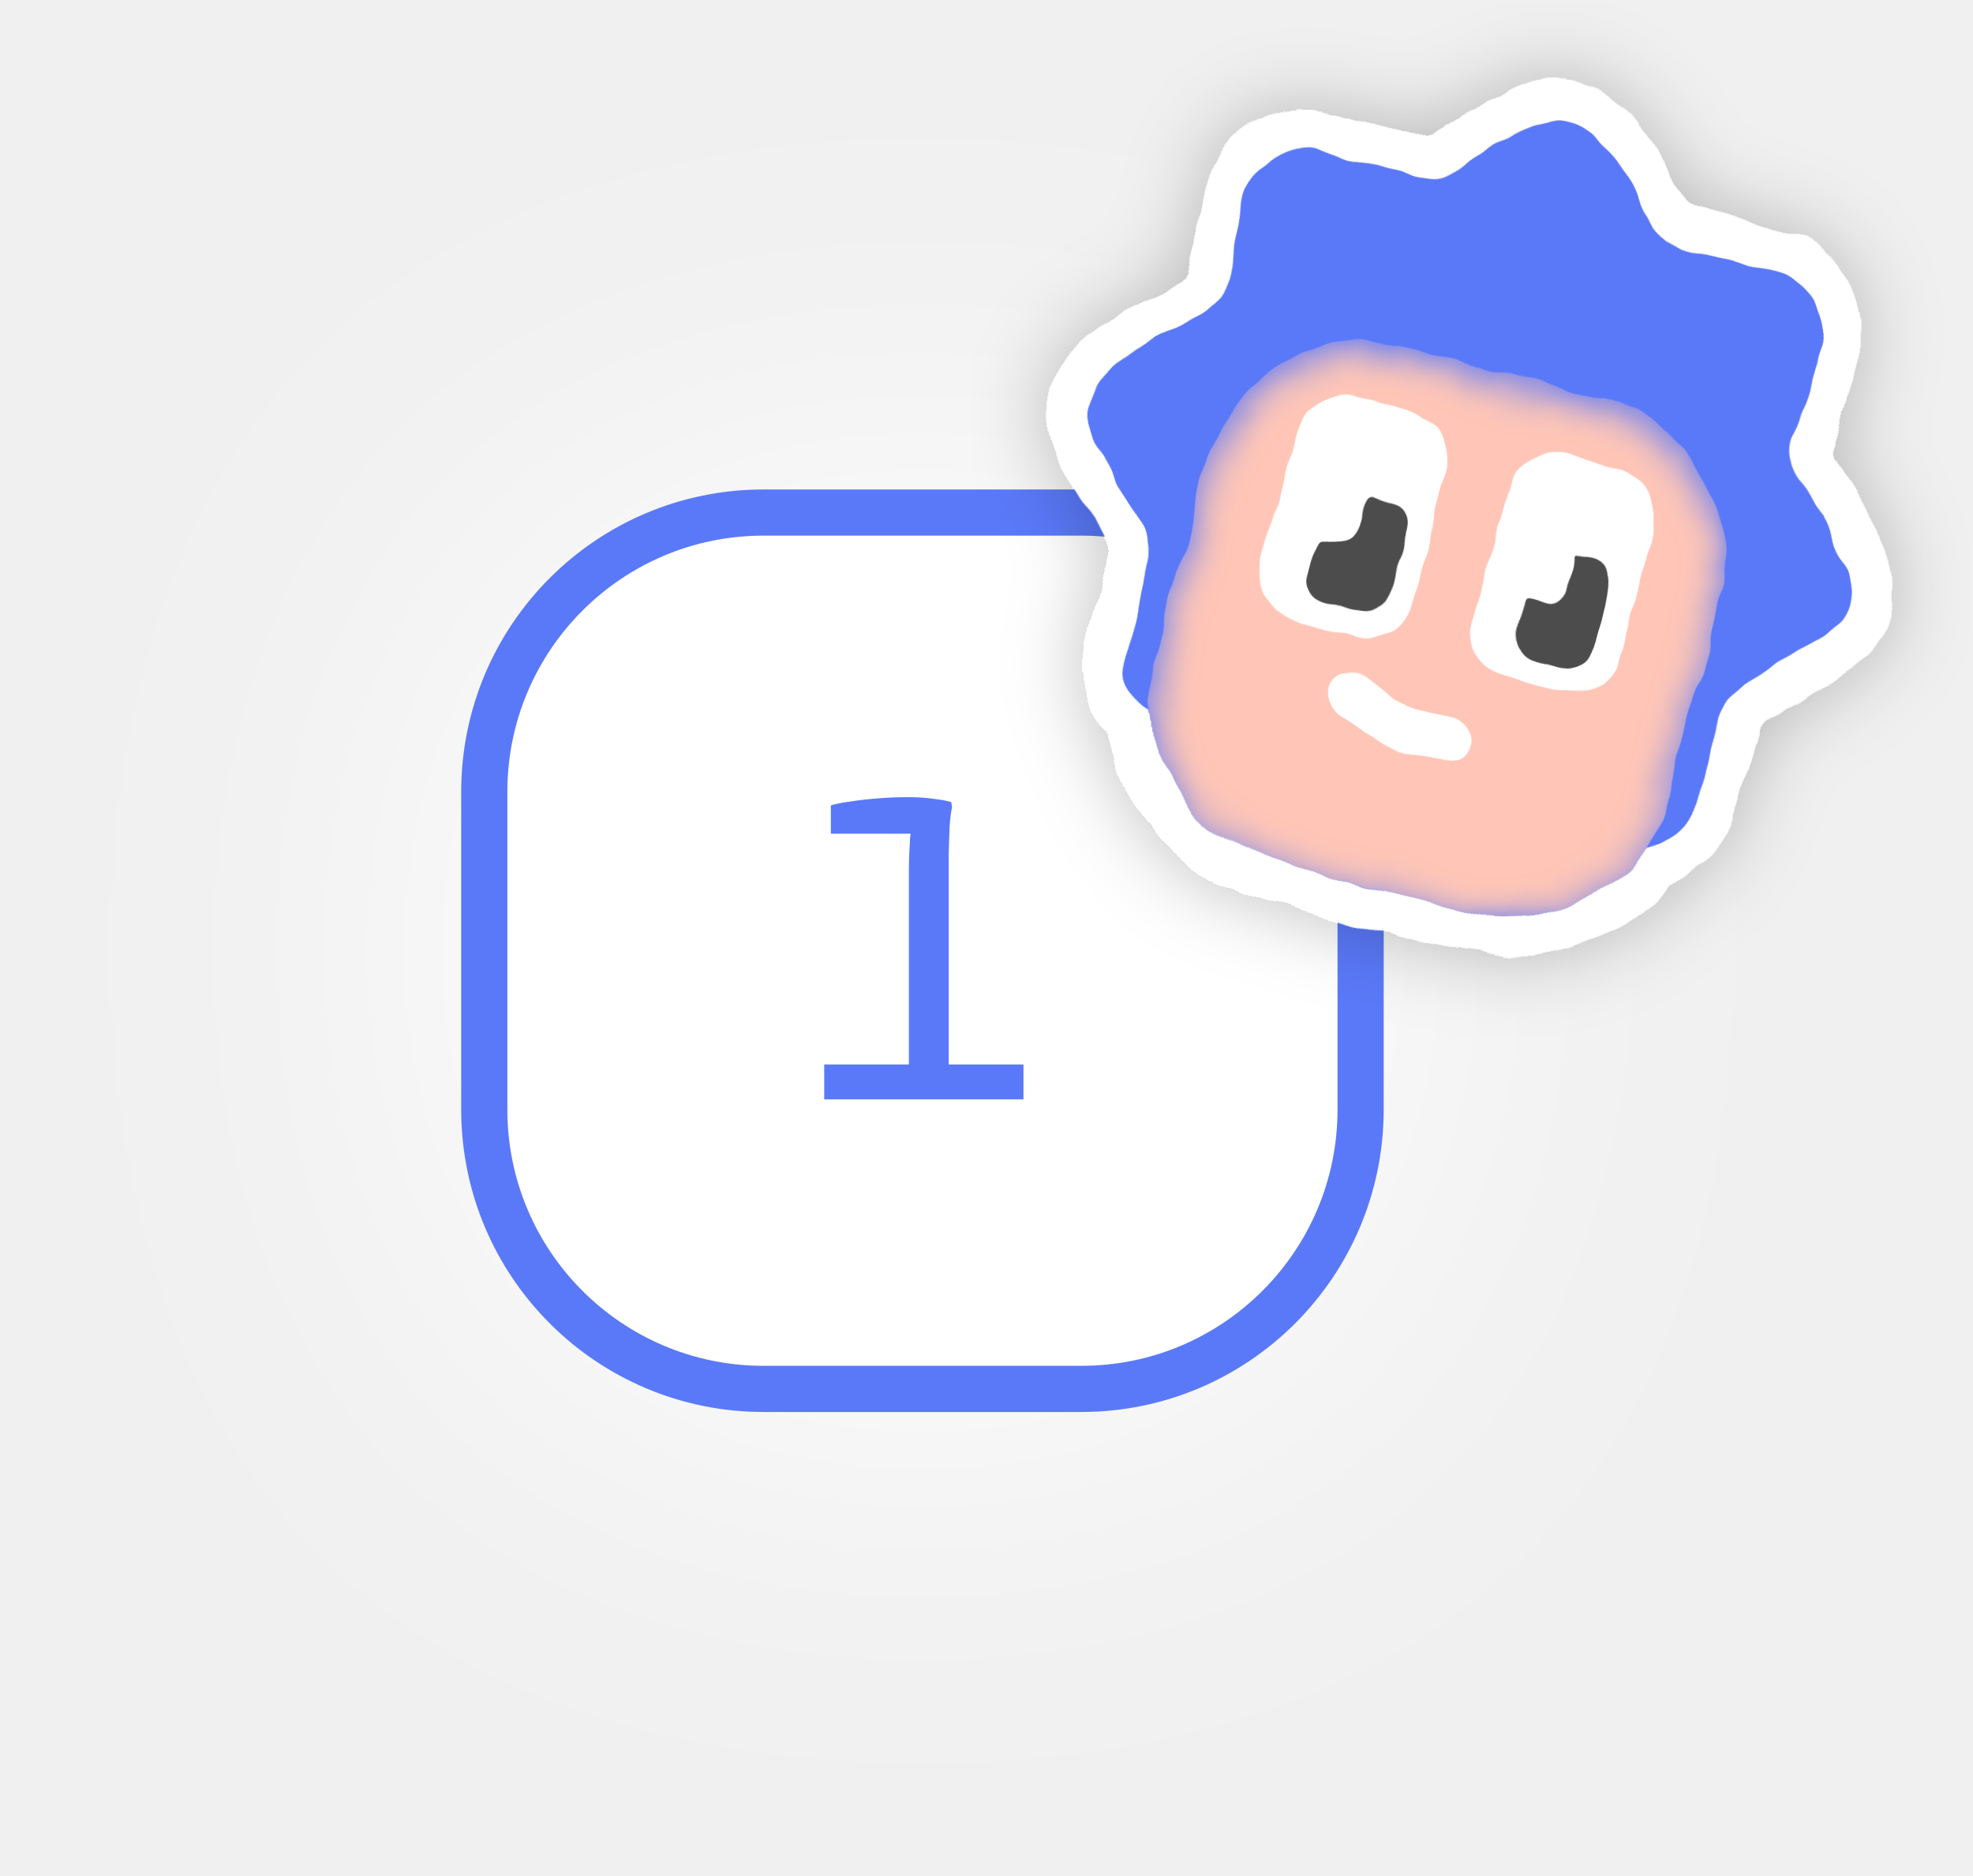
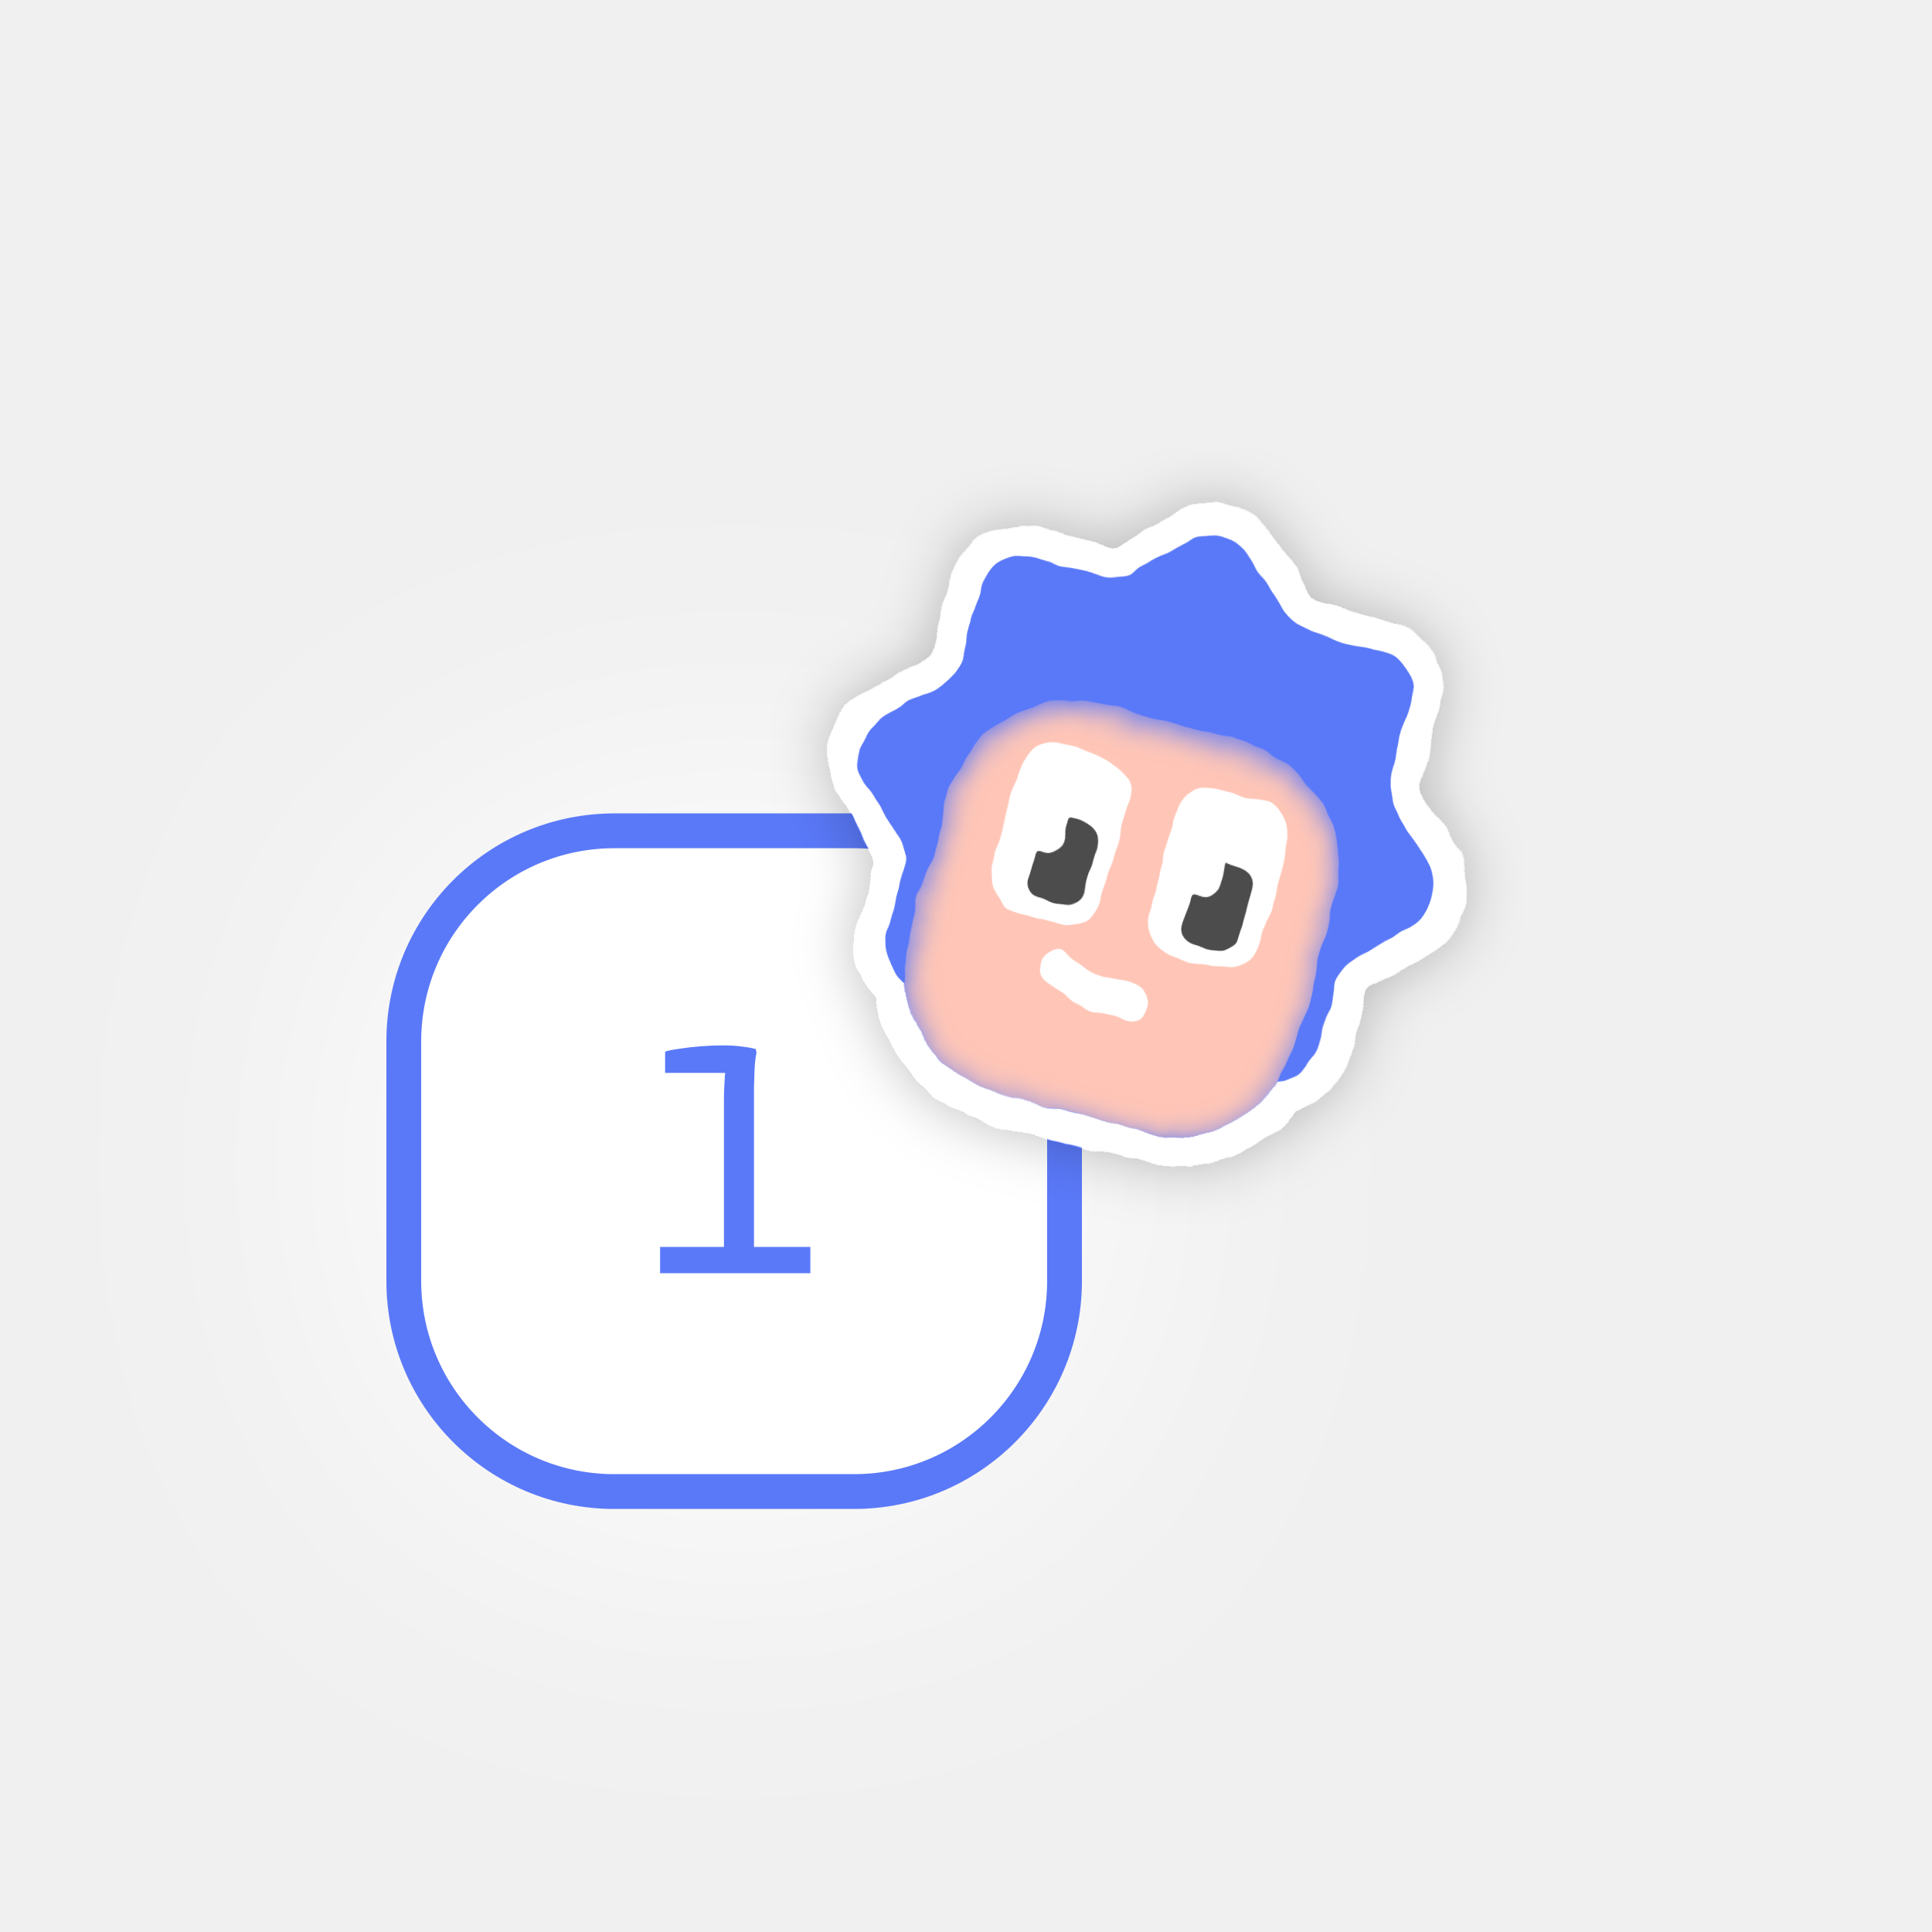
- <svg xmlns="http://www.w3.org/2000/svg" width="385" height="366" viewBox="0 0 385 366" fill="none">
-   <g filter="url(#filter0_d_305_2343)">
-     <rect x="99" y="104.512" width="162" height="162" rx="50" fill="white" />
-     <rect x="94.5" y="100.012" width="171" height="171" rx="54.5" stroke="#5A79F9" stroke-width="9" />
-     <path d="M177.356 213.54V169.476C177.356 168.612 177.383 167.586 177.437 166.398C177.491 165.21 177.545 164.184 177.599 163.32C177.707 162.402 177.788 162.024 177.842 162.186L180.758 162.672H162.128V157.164C162.884 156.894 164.072 156.651 165.692 156.435C167.366 156.165 169.202 155.949 171.2 155.787C173.252 155.625 175.196 155.544 177.032 155.544C178.976 155.544 180.677 155.652 182.135 155.868C183.593 156.03 184.754 156.246 185.618 156.516L185.78 157.488C185.564 158.46 185.402 159.756 185.294 161.376C185.24 162.996 185.186 164.643 185.132 166.317C185.132 167.991 185.132 169.368 185.132 170.448V213.54H177.356ZM160.832 214.512V207.708H199.712V214.512H160.832Z" fill="#5A79F9" />
+ <svg xmlns="http://www.w3.org/2000/svg" width="500" height="500" viewBox="0 0 500 500" fill="none">
+   <g filter="url(#filter0_d_320_4272)">
+     <rect x="109" y="219.513" width="162" height="162" rx="50" fill="white" />
+     <rect x="104.5" y="215.013" width="171" height="171" rx="54.5" stroke="#5A79F9" stroke-width="9" />
+     <path d="M187.356 328.541V284.477C187.356 283.613 187.383 282.587 187.437 281.399C187.491 280.211 187.545 279.185 187.599 278.321C187.707 277.403 187.788 277.025 187.842 277.187L190.758 277.673H172.128V272.165C172.884 271.895 174.072 271.652 175.692 271.436C177.366 271.166 179.202 270.95 181.2 270.788C183.252 270.626 185.196 270.545 187.032 270.545C188.976 270.545 190.677 270.653 192.135 270.869C193.593 271.031 194.754 271.247 195.618 271.517L195.78 272.489C195.564 273.461 195.402 274.757 195.294 276.377C195.24 277.997 195.186 279.644 195.132 281.318C195.132 282.992 195.132 284.369 195.132 285.449V328.541H187.356ZM170.832 329.513V322.709H209.712V329.513H170.832Z" fill="#5A79F9" />
  </g>
-   <g filter="url(#filter1_d_305_2343)">
-     <g filter="url(#filter2_g_305_2343)">
-       <mask id="path-4-outside-1_305_2343" maskUnits="userSpaceOnUse" x="182.796" y="-5.798" width="208.465" height="209.173" fill="black">
-         <rect fill="white" x="182.796" y="-5.798" width="208.465" height="209.173" />
-         <path d="M298.023 24.999C303.541 21.813 310.598 23.704 313.784 29.222L321.748 43.017C323.278 45.666 325.797 47.601 328.753 48.393L346.743 53.213C352.898 54.862 356.55 61.189 354.901 67.343L350.081 85.332C349.289 88.287 349.703 91.437 351.233 94.087L359.846 109.005C363.032 114.523 361.142 121.578 355.624 124.764L340.705 133.377C338.056 134.907 336.122 137.427 335.33 140.383L331.057 156.33C329.752 161.2 325.519 164.5 320.759 164.85C319.992 166.082 319.168 167.192 318.253 168.208C313.674 173.293 307.604 176.797 300.911 178.22C293.303 179.837 284.539 177.49 267.011 172.793C249.484 168.097 240.72 165.748 234.94 160.543C229.855 155.965 226.35 149.894 224.928 143.202C224.643 141.863 224.484 140.489 224.436 139.038C220.492 136.354 218.478 131.382 219.782 126.514L223.982 110.84C224.774 107.884 224.36 104.735 222.83 102.085L214.017 86.821C210.832 81.303 212.722 74.247 218.24 71.061L233.504 62.249C236.154 60.719 238.087 58.199 238.879 55.243L243.626 37.527C245.275 31.373 251.602 27.72 257.756 29.369L275.473 34.117C278.429 34.908 281.578 34.493 284.228 32.963L298.023 24.999Z" />
+   <g filter="url(#filter1_d_320_4272)">
+     <g filter="url(#filter2_g_320_4272)">
+       <mask id="path-4-outside-1_320_4272" maskUnits="userSpaceOnUse" x="192.796" y="109.202" width="208.465" height="209.173" fill="black">
+         <rect fill="white" x="192.796" y="109.202" width="208.465" height="209.173" />
+         <path d="M308.023 139.999C313.541 136.813 320.598 138.704 323.784 144.222L331.749 158.018C333.279 160.668 335.798 162.602 338.753 163.394L356.742 168.214C362.896 169.863 366.549 176.189 364.9 182.343L360.08 200.331C359.288 203.287 359.703 206.436 361.232 209.086L369.846 224.006C373.032 229.524 371.14 236.579 365.622 239.765L350.704 248.378C348.054 249.908 346.121 252.428 345.329 255.384L341.056 271.331C339.751 276.201 335.517 279.501 330.758 279.85C329.991 281.082 329.167 282.192 328.252 283.209C323.673 288.293 317.603 291.798 310.91 293.221C303.302 294.838 294.538 292.489 277.01 287.793C259.483 283.097 250.72 280.749 244.939 275.544C239.855 270.966 236.349 264.895 234.926 258.202C234.642 256.864 234.483 255.49 234.435 254.039C230.491 251.355 228.477 246.383 229.781 241.515L233.981 225.839C234.773 222.884 234.359 219.734 232.829 217.085L224.017 201.822C220.831 196.304 222.722 189.248 228.24 186.062L243.503 177.25C246.152 175.721 248.086 173.2 248.878 170.245L253.625 152.527C255.275 146.373 261.601 142.721 267.755 144.37L285.472 149.117C288.427 149.909 291.577 149.494 294.227 147.964L308.023 139.999Z" />
      </mask>
-       <path d="M298.023 24.999L294.023 18.07L294.023 18.07L298.023 24.999ZM313.784 29.222L320.712 25.222L313.784 29.222ZM321.748 43.017L314.82 47.017L321.748 43.017ZM328.753 48.393L326.682 56.12L326.682 56.12L328.753 48.393ZM346.743 53.213L348.814 45.486L346.743 53.213ZM351.233 94.087L344.305 98.087L351.233 94.087ZM359.846 109.005L366.775 105.005L359.846 109.005ZM355.624 124.764L359.624 131.692L359.624 131.692L355.624 124.764ZM340.705 133.377L336.705 126.449L340.705 133.377ZM335.33 140.383L327.603 138.312L327.603 138.312L335.33 140.383ZM331.057 156.33L338.785 158.401L338.785 158.401L331.057 156.33ZM320.759 164.85L320.173 156.871L316.116 157.169L313.967 160.623L320.759 164.85ZM318.253 168.208L324.198 173.561L324.198 173.561L318.253 168.208ZM300.911 178.22L302.575 186.045L302.575 186.045L300.911 178.22ZM267.011 172.793L264.941 180.521L267.011 172.793ZM234.94 160.543L229.587 166.488L229.587 166.488L234.94 160.543ZM224.928 143.202L217.102 144.865L217.103 144.865L224.928 143.202ZM224.436 139.038L232.431 138.774L232.297 134.711L228.936 132.424L224.436 139.038ZM219.782 126.514L212.055 124.444L212.055 124.444L219.782 126.514ZM223.982 110.84L231.71 112.91L231.71 112.91L223.982 110.84ZM222.83 102.085L215.902 106.085L222.83 102.085ZM214.017 86.821L220.946 82.821L214.017 86.821ZM218.24 71.061L222.24 77.99L218.24 71.061ZM233.504 62.249L237.504 69.177L237.504 69.177L233.504 62.249ZM238.879 55.243L231.152 53.173L238.879 55.243ZM243.626 37.527L251.354 39.598L243.626 37.527ZM284.228 32.963L288.228 39.892L284.228 32.963ZM298.023 24.999L302.023 31.927C303.715 30.95 305.879 31.53 306.855 33.222L313.784 29.222L320.712 25.222C315.317 15.877 303.368 12.676 294.023 18.07L298.023 24.999ZM313.784 29.222L306.855 33.222L314.82 47.017L321.748 43.017L328.676 39.017L320.712 25.222L313.784 29.222ZM321.748 43.017L314.82 47.017C317.41 51.503 321.676 54.779 326.682 56.12L328.753 48.393L330.824 40.665C329.919 40.423 329.146 39.831 328.676 39.017L321.748 43.017ZM328.753 48.393L326.682 56.12L344.673 60.941L346.743 53.213L348.814 45.486L330.823 40.665L328.753 48.393ZM346.743 53.213L344.673 60.941C346.559 61.446 347.679 63.386 347.174 65.273L354.901 67.343L362.629 69.414C365.421 58.992 359.236 48.279 348.814 45.486L346.743 53.213ZM354.901 67.343L347.174 65.273L342.354 83.261L350.081 85.332L357.809 87.402L362.629 69.414L354.901 67.343ZM350.081 85.332L342.354 83.261C341.013 88.266 341.714 93.599 344.305 98.087L351.233 94.087L358.162 90.087C357.693 89.275 357.566 88.309 357.809 87.402L350.081 85.332ZM351.233 94.087L344.305 98.087L352.918 113.005L359.846 109.005L366.775 105.005L358.162 90.087L351.233 94.087ZM359.846 109.005L352.918 113.005C353.895 114.696 353.315 116.859 351.624 117.836L355.624 124.764L359.624 131.692C368.968 126.297 372.17 114.349 366.775 105.005L359.846 109.005ZM355.624 124.764L351.624 117.836L336.705 126.449L340.705 133.377L344.705 140.305L359.624 131.692L355.624 124.764ZM340.705 133.377L336.705 126.449C332.218 129.04 328.944 133.308 327.603 138.312L335.33 140.383L343.058 142.454C343.301 141.547 343.894 140.774 344.705 140.305L340.705 133.377ZM335.33 140.383L327.603 138.312L323.33 154.26L331.057 156.33L338.785 158.401L343.058 142.453L335.33 140.383ZM331.057 156.33L323.33 154.259C322.934 155.737 321.647 156.763 320.173 156.871L320.759 164.85L321.345 172.828C329.39 172.237 336.57 166.663 338.785 158.401L331.057 156.33ZM320.759 164.85L313.967 160.623C313.424 161.495 312.878 162.221 312.307 162.855L318.253 168.208L324.198 173.561C325.458 172.162 326.56 170.669 327.551 169.076L320.759 164.85ZM318.253 168.208L312.308 162.855C308.86 166.684 304.288 169.323 299.248 170.395L300.911 178.22L302.575 186.045C310.92 184.271 318.489 179.901 324.198 173.561L318.253 168.208ZM300.911 178.22L299.248 170.395C296.888 170.896 293.96 170.887 289.115 170.004C284.178 169.104 277.973 167.448 269.082 165.066L267.011 172.793L264.941 180.521C273.577 182.835 280.517 184.701 286.247 185.745C292.068 186.805 297.326 187.161 302.575 186.045L300.911 178.22ZM267.011 172.793L269.082 165.066C260.191 162.684 253.989 161.015 249.264 159.326C244.627 157.668 242.086 156.212 240.293 154.598L234.94 160.543L229.587 166.488C233.574 170.078 238.305 172.4 243.877 174.392C249.361 176.352 256.304 178.207 264.941 180.521L267.011 172.793ZM234.94 160.543L240.293 154.598C236.464 151.15 233.824 146.578 232.753 141.538L224.928 143.202L217.103 144.865C218.876 153.21 223.247 160.779 229.587 166.488L234.94 160.543ZM224.928 143.202L232.753 141.538C232.575 140.703 232.465 139.8 232.431 138.774L224.436 139.038L216.44 139.302C216.502 141.178 216.711 143.024 217.102 144.865L224.928 143.202ZM224.436 139.038L228.936 132.424C227.715 131.593 227.114 130.061 227.51 128.585L219.782 126.514L212.055 124.444C209.842 132.703 213.269 141.116 219.935 145.652L224.436 139.038ZM219.782 126.514L227.51 128.585L231.71 112.91L223.982 110.84L216.255 108.769L212.055 124.444L219.782 126.514ZM223.982 110.84L231.71 112.91C233.051 107.906 232.349 102.573 229.758 98.085L222.83 102.085L215.902 106.085C216.371 106.897 216.498 107.862 216.255 108.769L223.982 110.84ZM222.83 102.085L229.758 98.085L220.946 82.821L214.017 86.821L207.089 90.821L215.902 106.085L222.83 102.085ZM214.017 86.821L220.946 82.821C219.969 81.129 220.548 78.966 222.24 77.99L218.24 71.061L214.24 64.133C204.896 69.528 201.694 81.477 207.089 90.821L214.017 86.821ZM218.24 71.061L222.24 77.99L237.504 69.177L233.504 62.249L229.504 55.321L214.24 64.133L218.24 71.061ZM233.504 62.249L237.504 69.177C241.992 66.586 245.266 62.318 246.607 57.314L238.879 55.243L231.152 53.173C230.909 54.079 230.316 54.852 229.504 55.321L233.504 62.249ZM238.879 55.243L246.607 57.314L251.354 39.598L243.626 37.527L235.899 35.457L231.152 53.173L238.879 55.243ZM243.626 37.527L251.354 39.598C251.859 37.711 253.799 36.591 255.686 37.097L257.756 29.369L259.827 21.642C249.405 18.849 238.692 25.034 235.899 35.457L243.626 37.527ZM257.756 29.369L255.686 37.097L273.403 41.844L275.473 34.117L277.544 26.389L259.827 21.642L257.756 29.369ZM275.473 34.117L273.403 41.844C278.409 43.185 283.742 42.482 288.228 39.892L284.228 32.963L280.228 26.035C279.415 26.505 278.449 26.632 277.544 26.389L275.473 34.117ZM284.228 32.963L288.228 39.892L302.023 31.927L298.023 24.999L294.023 18.07L280.228 26.035L284.228 32.963Z" fill="white" mask="url(#path-4-outside-1_305_2343)" />
+       <path d="M308.023 139.999L304.023 133.07L304.023 133.07L308.023 139.999ZM331.749 158.018L324.821 162.018L331.749 158.018ZM338.753 163.394L336.683 171.121L336.683 171.121L338.753 163.394ZM356.742 168.214L358.813 160.487L358.813 160.487L356.742 168.214ZM364.9 182.343L372.628 184.414L372.628 184.413L364.9 182.343ZM361.232 209.086L354.304 213.086L354.304 213.086L361.232 209.086ZM369.846 224.006L376.775 220.006L376.774 220.006L369.846 224.006ZM365.622 239.765L361.622 232.837L365.622 239.765ZM350.704 248.378L354.704 255.306L350.704 248.378ZM345.329 255.384L337.602 253.313L337.602 253.313L345.329 255.384ZM341.056 271.331L348.783 273.402L348.783 273.401L341.056 271.331ZM330.758 279.85L330.172 271.872L326.115 272.17L323.966 275.623L330.758 279.85ZM328.252 283.209L334.197 288.562L334.197 288.562L328.252 283.209ZM310.91 293.221L312.573 301.046L312.573 301.046L310.91 293.221ZM277.01 287.793L274.94 295.52L277.01 287.793ZM244.939 275.544L239.586 281.489L239.587 281.489L244.939 275.544ZM234.926 258.202L227.101 259.865L227.101 259.866L234.926 258.202ZM234.435 254.039L242.43 253.775L242.296 249.711L238.935 247.424L234.435 254.039ZM229.781 241.515L222.054 239.444L222.054 239.444L229.781 241.515ZM233.981 225.839L241.709 227.91L241.709 227.91L233.981 225.839ZM232.829 217.085L225.901 221.085L232.829 217.085ZM224.017 201.822L230.945 197.822L224.017 201.822ZM228.24 186.062L224.24 179.134L228.24 186.062ZM243.503 177.25L247.503 184.179L247.503 184.179L243.503 177.25ZM253.625 152.527L245.898 150.456L245.898 150.456L253.625 152.527ZM267.755 144.37L265.685 152.097L267.755 144.37ZM285.472 149.117L287.542 141.39L285.472 149.117ZM294.227 147.964L298.227 154.892L294.227 147.964ZM308.023 139.999L312.023 146.927C313.715 145.95 315.879 146.53 316.855 148.222L323.784 144.222L330.712 140.222C325.317 130.877 313.368 127.676 304.023 133.07L308.023 139.999ZM323.784 144.222L316.855 148.222L324.821 162.018L331.749 158.018L338.677 154.018L330.712 140.222L323.784 144.222ZM331.749 158.018L324.821 162.018C327.411 166.504 331.676 169.78 336.683 171.121L338.753 163.394L340.824 155.667C339.92 155.424 339.147 154.832 338.677 154.018L331.749 158.018ZM338.753 163.394L336.683 171.121L354.671 175.941L356.742 168.214L358.813 160.487L340.824 155.667L338.753 163.394ZM356.742 168.214L354.671 175.941C356.559 176.447 357.678 178.386 357.173 180.273L364.9 182.343L372.628 184.413C375.42 173.991 369.234 163.279 358.813 160.487L356.742 168.214ZM364.9 182.343L357.173 180.272L352.353 198.261L360.08 200.331L367.808 202.402L372.628 184.414L364.9 182.343ZM360.08 200.331L352.353 198.261C351.012 203.265 351.713 208.598 354.304 213.086L361.232 209.086L368.161 205.086C367.692 204.274 367.565 203.309 367.808 202.402L360.08 200.331ZM361.232 209.086L354.304 213.086L362.918 228.006L369.846 224.006L376.774 220.006L368.161 205.086L361.232 209.086ZM369.846 224.006L362.918 228.005C363.894 229.696 363.315 231.86 361.622 232.837L365.622 239.765L369.622 246.693C378.966 241.299 382.169 229.351 376.775 220.006L369.846 224.006ZM365.622 239.765L361.622 232.837L346.704 241.45L350.704 248.378L354.704 255.306L369.622 246.693L365.622 239.765ZM350.704 248.378L346.704 241.45C342.216 244.041 338.943 248.309 337.602 253.313L345.329 255.384L353.056 257.454C353.299 256.547 353.892 255.775 354.704 255.306L350.704 248.378ZM345.329 255.384L337.602 253.313L333.329 269.26L341.056 271.331L348.783 273.401L353.056 257.454L345.329 255.384ZM341.056 271.331L333.329 269.26C332.933 270.737 331.646 271.763 330.172 271.872L330.758 279.85L331.344 287.829C339.389 287.238 346.569 281.664 348.783 273.402L341.056 271.331ZM330.758 279.85L323.966 275.623C323.423 276.496 322.877 277.222 322.306 277.856L328.252 283.209L334.197 288.562C335.456 287.163 336.559 285.669 337.55 284.077L330.758 279.85ZM328.252 283.209L322.306 277.856C318.858 281.685 314.287 284.324 309.247 285.395L310.91 293.221L312.573 301.046C320.919 299.272 328.488 294.902 334.197 288.562L328.252 283.209ZM310.91 293.221L309.247 285.395C306.887 285.897 303.959 285.887 299.114 285.004C294.177 284.104 287.972 282.448 279.081 280.066L277.01 287.793L274.94 295.52C283.576 297.835 290.516 299.701 296.245 300.745C302.067 301.806 307.325 302.161 312.573 301.046L310.91 293.221ZM277.01 287.793L279.081 280.066C270.19 277.683 263.988 276.015 259.263 274.326C254.626 272.668 252.085 271.213 250.292 269.599L244.939 275.544L239.587 281.489C243.574 285.08 248.305 287.4 253.877 289.392C259.361 291.352 266.304 293.206 274.94 295.52L277.01 287.793ZM244.939 275.544L250.293 269.599C246.463 266.15 243.823 261.579 242.752 256.539L234.926 258.202L227.101 259.866C228.875 268.211 233.247 275.781 239.586 281.489L244.939 275.544ZM234.926 258.202L242.752 256.539C242.574 255.703 242.464 254.801 242.43 253.775L234.435 254.039L226.439 254.302C226.501 256.179 226.71 258.024 227.101 259.865L234.926 258.202ZM234.435 254.039L238.935 247.424C237.714 246.593 237.113 245.062 237.509 243.585L229.781 241.515L222.054 239.444C219.841 247.703 223.268 256.117 229.934 260.653L234.435 254.039ZM229.781 241.515L237.509 243.585L241.709 227.91L233.981 225.839L226.254 223.769L222.054 239.444L229.781 241.515ZM233.981 225.839L241.709 227.91C243.05 222.905 242.348 217.572 239.757 213.085L232.829 217.085L225.901 221.085C226.37 221.896 226.497 222.862 226.254 223.769L233.981 225.839ZM232.829 217.085L239.757 213.085L230.945 197.822L224.017 201.822L217.089 205.822L225.901 221.085L232.829 217.085ZM224.017 201.822L230.945 197.822C229.969 196.13 230.548 193.967 232.24 192.991L228.24 186.062L224.24 179.134C214.896 184.529 211.694 196.477 217.089 205.822L224.017 201.822ZM228.24 186.062L232.24 192.991L247.503 184.179L243.503 177.25L239.503 170.322L224.24 179.134L228.24 186.062ZM243.503 177.25L247.503 184.179C251.99 181.588 255.264 177.32 256.605 172.315L248.878 170.245L241.15 168.174C240.908 169.081 240.314 169.854 239.503 170.322L243.503 177.25ZM248.878 170.245L256.605 172.315L261.353 154.598L253.625 152.527L245.898 150.456L241.15 168.174L248.878 170.245ZM253.625 152.527L261.353 154.598C261.858 152.712 263.797 151.592 265.685 152.097L267.755 144.37L269.826 136.643C259.404 133.85 248.691 140.034 245.898 150.456L253.625 152.527ZM267.755 144.37L265.685 152.097L283.401 156.845L285.472 149.117L287.542 141.39L269.826 136.643L267.755 144.37ZM285.472 149.117L283.401 156.845C288.407 158.186 293.741 157.482 298.227 154.892L294.227 147.964L290.227 141.036C289.414 141.505 288.447 141.632 287.542 141.39L285.472 149.117ZM294.227 147.964L298.227 154.892L312.023 146.927L308.023 139.999L304.023 133.07L290.227 141.036L294.227 147.964Z" fill="white" mask="url(#path-4-outside-1_320_4272)" />
    </g>
-     <g filter="url(#filter3_g_305_2343)">
-       <path d="M321.748 43.017C323.278 45.667 325.798 47.6 328.754 48.392L346.744 53.213C352.898 54.862 356.551 61.188 354.902 67.343L350.081 85.332C349.29 88.287 349.704 91.436 351.234 94.086L359.847 109.005C363.033 114.523 361.142 121.579 355.624 124.764L340.706 133.377C338.056 134.907 336.122 137.427 335.331 140.383L331.058 156.33C329.408 162.484 323.082 166.137 316.928 164.488L227.941 140.644C221.786 138.994 218.134 132.668 219.783 126.514L223.983 110.839C224.775 107.884 224.36 104.735 222.83 102.085L214.017 86.821C210.832 81.303 212.722 74.247 218.24 71.061L233.504 62.248C236.154 60.718 238.088 58.199 238.88 55.243L243.627 37.527C245.276 31.372 251.602 27.72 257.757 29.369L275.474 34.116C278.43 34.908 281.579 34.493 284.229 32.964L298.024 24.999C303.542 21.813 310.598 23.704 313.784 29.222L321.748 43.017Z" fill="#5A79F9" />
+     <g filter="url(#filter3_g_320_4272)">
+       <path d="M331.749 158.018C333.279 160.668 335.799 162.602 338.754 163.394L356.743 168.213C362.897 169.863 366.55 176.189 364.9 182.343L360.08 200.332C359.289 203.287 359.703 206.436 361.233 209.086L369.846 224.005C373.032 229.523 371.141 236.579 365.623 239.765L350.705 248.378C348.055 249.908 346.121 252.428 345.329 255.384L341.056 271.33C339.407 277.485 333.081 281.137 326.927 279.488L237.939 255.644C231.785 253.995 228.132 247.669 229.782 241.514L233.982 225.839C234.774 222.884 234.359 219.735 232.829 217.085L224.017 201.822C220.831 196.304 222.722 189.248 228.24 186.062L243.503 177.25C246.153 175.72 248.086 173.2 248.878 170.245L253.626 152.527C255.275 146.373 261.601 142.72 267.755 144.369L285.473 149.117C288.428 149.909 291.578 149.494 294.227 147.964L308.024 139.999C313.542 136.813 320.598 138.704 323.784 144.222L331.749 158.018Z" fill="#5A79F9" />
    </g>
-     <g filter="url(#filter4_ig_305_2343)">
-       <rect x="243.777" y="59.23" width="103.68" height="103.68" rx="32.4" transform="rotate(15 243.777 59.2305)" fill="#FFC6B7" />
+     <g filter="url(#filter4_ig_320_4272)">
+       <rect x="253.777" y="174.231" width="103.68" height="103.68" rx="32.4" transform="rotate(15 253.777 174.231)" fill="#FFC6B7" />
    </g>
-     <g filter="url(#filter5_g_305_2343)">
-       <path d="M251.583 89.835C252.941 84.763 253.621 82.227 255.127 80.555C256.452 79.083 258.208 78.069 260.145 77.658C262.346 77.19 264.882 77.869 269.954 79.228C275.025 80.587 277.561 81.266 279.234 82.772C280.705 84.097 281.719 85.854 282.131 87.79C282.599 89.992 281.919 92.528 280.56 97.599L276.678 112.088C275.319 117.16 274.64 119.695 273.134 121.368C271.809 122.839 270.052 123.853 268.116 124.265C265.914 124.733 263.378 124.054 258.307 122.695C253.235 121.336 250.699 120.656 249.027 119.15C247.556 117.825 246.541 116.069 246.13 114.132C245.662 111.931 246.341 109.395 247.7 104.323L251.583 89.835Z" fill="white" />
-       <path d="M292.876 100.899C294.234 95.828 294.914 93.292 296.42 91.619C297.745 90.148 299.501 89.134 301.438 88.722C303.639 88.254 306.175 88.933 311.247 90.292V90.292C316.318 91.651 318.854 92.331 320.527 93.837C321.998 95.162 323.012 96.918 323.424 98.855C323.892 101.056 323.212 103.592 321.853 108.664L317.971 123.153C316.612 128.224 315.933 130.76 314.427 132.433C313.102 133.904 311.345 134.918 309.409 135.33C307.207 135.797 304.671 135.118 299.6 133.759V133.759C294.528 132.4 291.992 131.721 290.32 130.215C288.849 128.89 287.834 127.133 287.423 125.197C286.955 122.995 287.634 120.46 288.993 115.388L292.876 100.899Z" fill="white" />
-       <path d="M267.924 96.933C270.46 97.613 271.728 97.952 272.564 98.705C273.3 99.368 273.807 100.246 274.013 101.215C274.247 102.315 273.907 103.583 273.227 106.119L271.286 113.363C270.607 115.899 270.267 117.167 269.514 118.003C268.852 118.739 267.973 119.246 267.005 119.452C265.904 119.686 264.636 119.346 262.101 118.667C259.565 117.987 258.297 117.648 257.461 116.895C256.725 116.232 256.218 115.354 256.012 114.385C255.778 113.285 256.118 112.017 256.797 109.481L257.479 106.936C257.703 106.102 257.815 105.684 258.135 105.489C258.455 105.294 258.897 105.39 259.779 105.581C260.778 105.798 261.489 105.862 262.141 105.723C263.11 105.518 263.988 105.01 264.651 104.275C265.404 103.438 265.743 102.171 266.423 99.635L267.004 97.467C267.111 97.066 267.523 96.826 267.924 96.933V96.933Z" fill="#4C4C4C" />
-       <path d="M308.037 108.068C310.573 108.748 311.841 109.087 312.677 109.84C313.413 110.502 313.92 111.381 314.126 112.349C314.36 113.45 314.02 114.718 313.341 117.254L311.4 124.498C310.72 127.034 310.38 128.302 309.628 129.138C308.965 129.874 308.087 130.381 307.118 130.587C306.018 130.821 304.75 130.481 302.214 129.801C299.678 129.122 298.41 128.782 297.574 128.029C296.838 127.367 296.331 126.488 296.125 125.52C295.891 124.419 296.231 123.151 296.911 120.616L297.591 118.076C297.817 117.235 297.929 116.814 298.255 116.619C298.581 116.424 299.018 116.527 299.892 116.732C301.087 117.013 301.89 117.111 302.619 116.956C303.587 116.75 304.465 116.242 305.127 115.507C305.88 114.671 306.22 113.403 306.899 110.867L307.578 108.334C307.631 108.134 307.837 108.014 308.037 108.068V108.068Z" fill="#4C4C4C" />
+     <g filter="url(#filter5_g_320_4272)">
+       <path d="M261.583 204.836C262.941 199.764 263.621 197.228 265.127 195.556C266.452 194.084 268.208 193.07 270.145 192.659C272.346 192.191 274.882 192.87 279.954 194.229C285.025 195.588 287.561 196.267 289.234 197.773C290.705 199.098 291.719 200.855 292.131 202.791C292.599 204.993 291.919 207.529 290.56 212.6L286.678 227.089C285.319 232.161 284.64 234.696 283.134 236.369C281.809 237.84 280.052 238.854 278.116 239.266C275.914 239.734 273.378 239.055 268.307 237.696C263.235 236.337 260.699 235.657 259.027 234.151C257.556 232.826 256.541 231.07 256.13 229.133C255.662 226.932 256.341 224.396 257.7 219.324L261.583 204.836Z" fill="white" />
+       <path d="M302.876 215.9C304.234 210.828 304.914 208.293 306.42 206.62C307.745 205.149 309.501 204.135 311.438 203.723C313.639 203.255 316.175 203.934 321.247 205.293V205.293C326.318 206.652 328.854 207.332 330.527 208.838C331.998 210.163 333.012 211.919 333.424 213.856C333.892 216.057 333.212 218.593 331.853 223.665L327.971 238.153C326.612 243.225 325.933 245.761 324.427 247.433C323.102 248.905 321.345 249.919 319.409 250.331C317.207 250.798 314.671 250.119 309.6 248.76V248.76C304.528 247.401 301.992 246.722 300.32 245.216C298.849 243.891 297.834 242.134 297.423 240.198C296.955 237.996 297.634 235.46 298.993 230.389L302.876 215.9Z" fill="white" />
+       <path d="M277.924 211.934C280.46 212.614 281.729 212.954 282.565 213.707C283.3 214.369 283.807 215.247 284.013 216.216C284.247 217.316 283.907 218.584 283.227 221.12L281.286 228.364C280.607 230.9 280.267 232.168 279.514 233.004C278.852 233.74 277.974 234.247 277.006 234.453C275.905 234.687 274.636 234.347 272.101 233.668C269.565 232.988 268.297 232.649 267.461 231.896C266.725 231.233 266.219 230.355 266.013 229.387C265.779 228.286 266.118 227.018 266.797 224.482L267.479 221.937C267.703 221.103 267.815 220.685 268.135 220.49C268.455 220.295 268.897 220.39 269.779 220.582C270.779 220.799 271.49 220.863 272.142 220.725C273.111 220.519 273.988 220.011 274.651 219.276C275.404 218.439 275.744 217.172 276.424 214.636L277.005 212.467C277.112 212.067 277.524 211.827 277.924 211.934V211.934Z" fill="#4C4C4C" />
+       <path d="M318.037 223.069C320.573 223.749 321.842 224.088 322.678 224.841C323.414 225.504 323.92 226.382 324.126 227.35C324.36 228.451 324.02 229.719 323.341 232.255L321.4 239.499C320.72 242.035 320.381 243.303 319.628 244.139C318.965 244.875 318.087 245.382 317.119 245.588C316.018 245.822 314.75 245.482 312.214 244.802C309.678 244.123 308.41 243.783 307.574 243.03C306.839 242.368 306.332 241.49 306.126 240.521C305.892 239.421 306.231 238.152 306.911 235.617L307.591 233.077C307.817 232.235 307.929 231.815 308.255 231.62C308.581 231.425 309.018 231.528 309.892 231.733C311.087 232.014 311.89 232.112 312.619 231.957C313.587 231.751 314.466 231.244 315.128 230.508C315.881 229.672 316.221 228.404 316.9 225.868L317.579 223.334C317.633 223.135 317.838 223.016 318.037 223.069V223.069Z" fill="#4C4C4C" />
    </g>
-     <g filter="url(#filter6_g_305_2343)">
-       <path d="M259.307 133.3C260.484 130.776 263.676 129.96 265.919 131.609L272.172 136.204C273.319 137.046 274.62 137.653 276.002 137.99L283.542 139.827C286.247 140.486 287.673 143.455 286.497 145.979V145.979C285.608 147.885 283.497 148.899 281.453 148.401L273.02 146.347C271.096 145.878 269.284 145.033 267.688 143.86L260.694 138.721C258.999 137.475 258.418 135.206 259.307 133.3V133.3Z" fill="white" />
+     <g filter="url(#filter6_g_320_4272)">
+       <path d="M269.307 248.301C270.484 245.777 273.676 244.961 275.919 246.61L282.172 251.205C283.319 252.047 284.62 252.654 286.002 252.991L293.542 254.828C296.247 255.487 297.673 258.456 296.497 260.98V260.98C295.608 262.886 293.497 263.9 291.453 263.402L283.02 261.348C281.096 260.879 279.284 260.034 277.688 258.861L270.694 253.722C268.999 252.476 268.418 250.207 269.307 248.301V248.301Z" fill="white" />
    </g>
  </g>
  <defs>
-     <filter id="filter0_d_305_2343" x="0" y="5.512" width="360" height="360" filterUnits="userSpaceOnUse" color-interpolation-filters="sRGB">
+     <filter id="filter0_d_320_4272" x="10" y="120.513" width="360" height="360" filterUnits="userSpaceOnUse" color-interpolation-filters="sRGB">
      <feFlood flood-opacity="0" result="BackgroundImageFix" />
      <feColorMatrix in="SourceAlpha" type="matrix" values="0 0 0 0 0 0 0 0 0 0 0 0 0 0 0 0 0 0 127 0" result="hardAlpha" />
      <feOffset />
      <feGaussianBlur stdDeviation="45" />
      <feComposite in2="hardAlpha" operator="out" />
      <feColorMatrix type="matrix" values="0 0 0 0 1 0 0 0 0 1 0 0 0 0 1 0 0 0 1 0" />
-       <feBlend mode="normal" in2="BackgroundImageFix" result="effect1_dropShadow_305_2343" />
-       <feBlend mode="normal" in="SourceGraphic" in2="effect1_dropShadow_305_2343" result="shape" />
+       <feBlend mode="normal" in2="BackgroundImageFix" result="effect1_dropShadow_320_4272" />
+       <feBlend mode="normal" in="SourceGraphic" in2="effect1_dropShadow_320_4272" result="shape" />
    </filter>
-     <filter id="filter1_d_305_2343" x="189.469" y="0.45" width="194.926" height="201.279" filterUnits="userSpaceOnUse" color-interpolation-filters="sRGB">
+     <filter id="filter1_d_320_4272" x="199.469" y="115.45" width="194.926" height="201.279" filterUnits="userSpaceOnUse" color-interpolation-filters="sRGB">
      <feFlood flood-opacity="0" result="BackgroundImageFix" />
      <feColorMatrix in="SourceAlpha" type="matrix" values="0 0 0 0 0 0 0 0 0 0 0 0 0 0 0 0 0 0 127 0" result="hardAlpha" />
      <feOffset />
      <feGaussianBlur stdDeviation="7.5" />
      <feComposite in2="hardAlpha" operator="out" />
      <feColorMatrix type="matrix" values="0 0 0 0 0 0 0 0 0 0 0 0 0 0 0 0 0 0 0.25 0" />
-       <feBlend mode="normal" in2="BackgroundImageFix" result="effect1_dropShadow_305_2343" />
-       <feBlend mode="normal" in="SourceGraphic" in2="effect1_dropShadow_305_2343" result="shape" />
+       <feBlend mode="normal" in2="BackgroundImageFix" result="effect1_dropShadow_320_4272" />
+       <feBlend mode="normal" in="SourceGraphic" in2="effect1_dropShadow_320_4272" result="shape" />
    </filter>
-     <filter id="filter2_g_305_2343" x="202.969" y="13.95" width="167.926" height="174.279" filterUnits="userSpaceOnUse" color-interpolation-filters="sRGB">
+     <filter id="filter2_g_320_4272" x="212.969" y="128.95" width="167.926" height="174.279" filterUnits="userSpaceOnUse" color-interpolation-filters="sRGB">
      <feFlood flood-opacity="0" result="BackgroundImageFix" />
      <feBlend mode="normal" in="SourceGraphic" in2="BackgroundImageFix" result="shape" />
      <feTurbulence type="fractalNoise" baseFrequency="0.067 0.067" numOctaves="3" seed="5149" />
      <feDisplacementMap in="shape" scale="3" xChannelSelector="R" yChannelSelector="G" result="displacedImage" width="100%" height="100%" />
-       <feMerge result="effect1_texture_305_2343">
+       <feMerge result="effect1_texture_320_4272">
        <feMergeNode in="displacedImage" />
      </feMerge>
    </filter>
-     <filter id="filter3_g_305_2343" x="210.969" y="21.951" width="151.926" height="144.433" filterUnits="userSpaceOnUse" color-interpolation-filters="sRGB">
+     <filter id="filter3_g_320_4272" x="220.969" y="136.951" width="151.926" height="144.433" filterUnits="userSpaceOnUse" color-interpolation-filters="sRGB">
      <feFlood flood-opacity="0" result="BackgroundImageFix" />
      <feBlend mode="normal" in="SourceGraphic" in2="BackgroundImageFix" result="shape" />
      <feTurbulence type="fractalNoise" baseFrequency="0.067 0.067" numOctaves="3" seed="5149" />
      <feDisplacementMap in="shape" scale="3" xChannelSelector="R" yChannelSelector="G" result="displacedImage" width="100%" height="100%" />
-       <feMerge result="effect1_texture_305_2343">
+       <feMerge result="effect1_texture_320_4272">
        <feMergeNode in="displacedImage" />
      </feMerge>
    </filter>
-     <filter id="filter4_ig_305_2343" x="222.922" y="65.211" width="115.023" height="115.021" filterUnits="userSpaceOnUse" color-interpolation-filters="sRGB">
+     <filter id="filter4_ig_320_4272" x="232.922" y="180.212" width="115.023" height="115.021" filterUnits="userSpaceOnUse" color-interpolation-filters="sRGB">
      <feFlood flood-opacity="0" result="BackgroundImageFix" />
      <feBlend mode="normal" in="SourceGraphic" in2="BackgroundImageFix" result="shape" />
      <feColorMatrix in="SourceAlpha" type="matrix" values="0 0 0 0 0 0 0 0 0 0 0 0 0 0 0 0 0 0 127 0" result="hardAlpha" />
      <feOffset dy="1.5" />
      <feGaussianBlur stdDeviation="3.75" />
      <feComposite in2="hardAlpha" operator="arithmetic" k2="-1" k3="1" />
      <feColorMatrix type="matrix" values="0 0 0 0 0.353 0 0 0 0 0.475 0 0 0 0 0.976 0 0 0 1 0" />
-       <feBlend mode="normal" in2="shape" result="effect1_innerShadow_305_2343" />
+       <feBlend mode="normal" in2="shape" result="effect1_innerShadow_320_4272" />
      <feTurbulence type="fractalNoise" baseFrequency="0.067 0.067" numOctaves="3" seed="5149" />
-       <feDisplacementMap in="effect1_innerShadow_305_2343" scale="3" xChannelSelector="R" yChannelSelector="G" result="displacedImage" width="100%" height="100%" />
-       <feMerge result="effect2_texture_305_2343">
+       <feDisplacementMap in="effect1_innerShadow_320_4272" scale="3" xChannelSelector="R" yChannelSelector="G" result="displacedImage" width="100%" height="100%" />
+       <feMerge result="effect2_texture_320_4272">
        <feMergeNode in="displacedImage" />
      </feMerge>
    </filter>
-     <filter id="filter5_g_305_2343" x="244.484" y="76.01" width="80.586" height="60.967" filterUnits="userSpaceOnUse" color-interpolation-filters="sRGB">
+     <filter id="filter5_g_320_4272" x="254.484" y="191.011" width="80.586" height="60.967" filterUnits="userSpaceOnUse" color-interpolation-filters="sRGB">
      <feFlood flood-opacity="0" result="BackgroundImageFix" />
      <feBlend mode="normal" in="SourceGraphic" in2="BackgroundImageFix" result="shape" />
      <feTurbulence type="fractalNoise" baseFrequency="0.067 0.067" numOctaves="3" seed="5149" />
      <feDisplacementMap in="shape" scale="3" xChannelSelector="R" yChannelSelector="G" result="displacedImage" width="100%" height="100%" />
-       <feMerge result="effect1_texture_305_2343">
+       <feMerge result="effect1_texture_320_4272">
        <feMergeNode in="displacedImage" />
      </feMerge>
    </filter>
-     <filter id="filter6_g_305_2343" x="257.395" y="129.251" width="31.02" height="20.776" filterUnits="userSpaceOnUse" color-interpolation-filters="sRGB">
+     <filter id="filter6_g_320_4272" x="267.395" y="244.252" width="31.02" height="20.776" filterUnits="userSpaceOnUse" color-interpolation-filters="sRGB">
      <feFlood flood-opacity="0" result="BackgroundImageFix" />
      <feBlend mode="normal" in="SourceGraphic" in2="BackgroundImageFix" result="shape" />
      <feTurbulence type="fractalNoise" baseFrequency="0.067 0.067" numOctaves="3" seed="5149" />
      <feDisplacementMap in="shape" scale="3" xChannelSelector="R" yChannelSelector="G" result="displacedImage" width="100%" height="100%" />
-       <feMerge result="effect1_texture_305_2343">
+       <feMerge result="effect1_texture_320_4272">
        <feMergeNode in="displacedImage" />
      </feMerge>
    </filter>
  </defs>
</svg>
